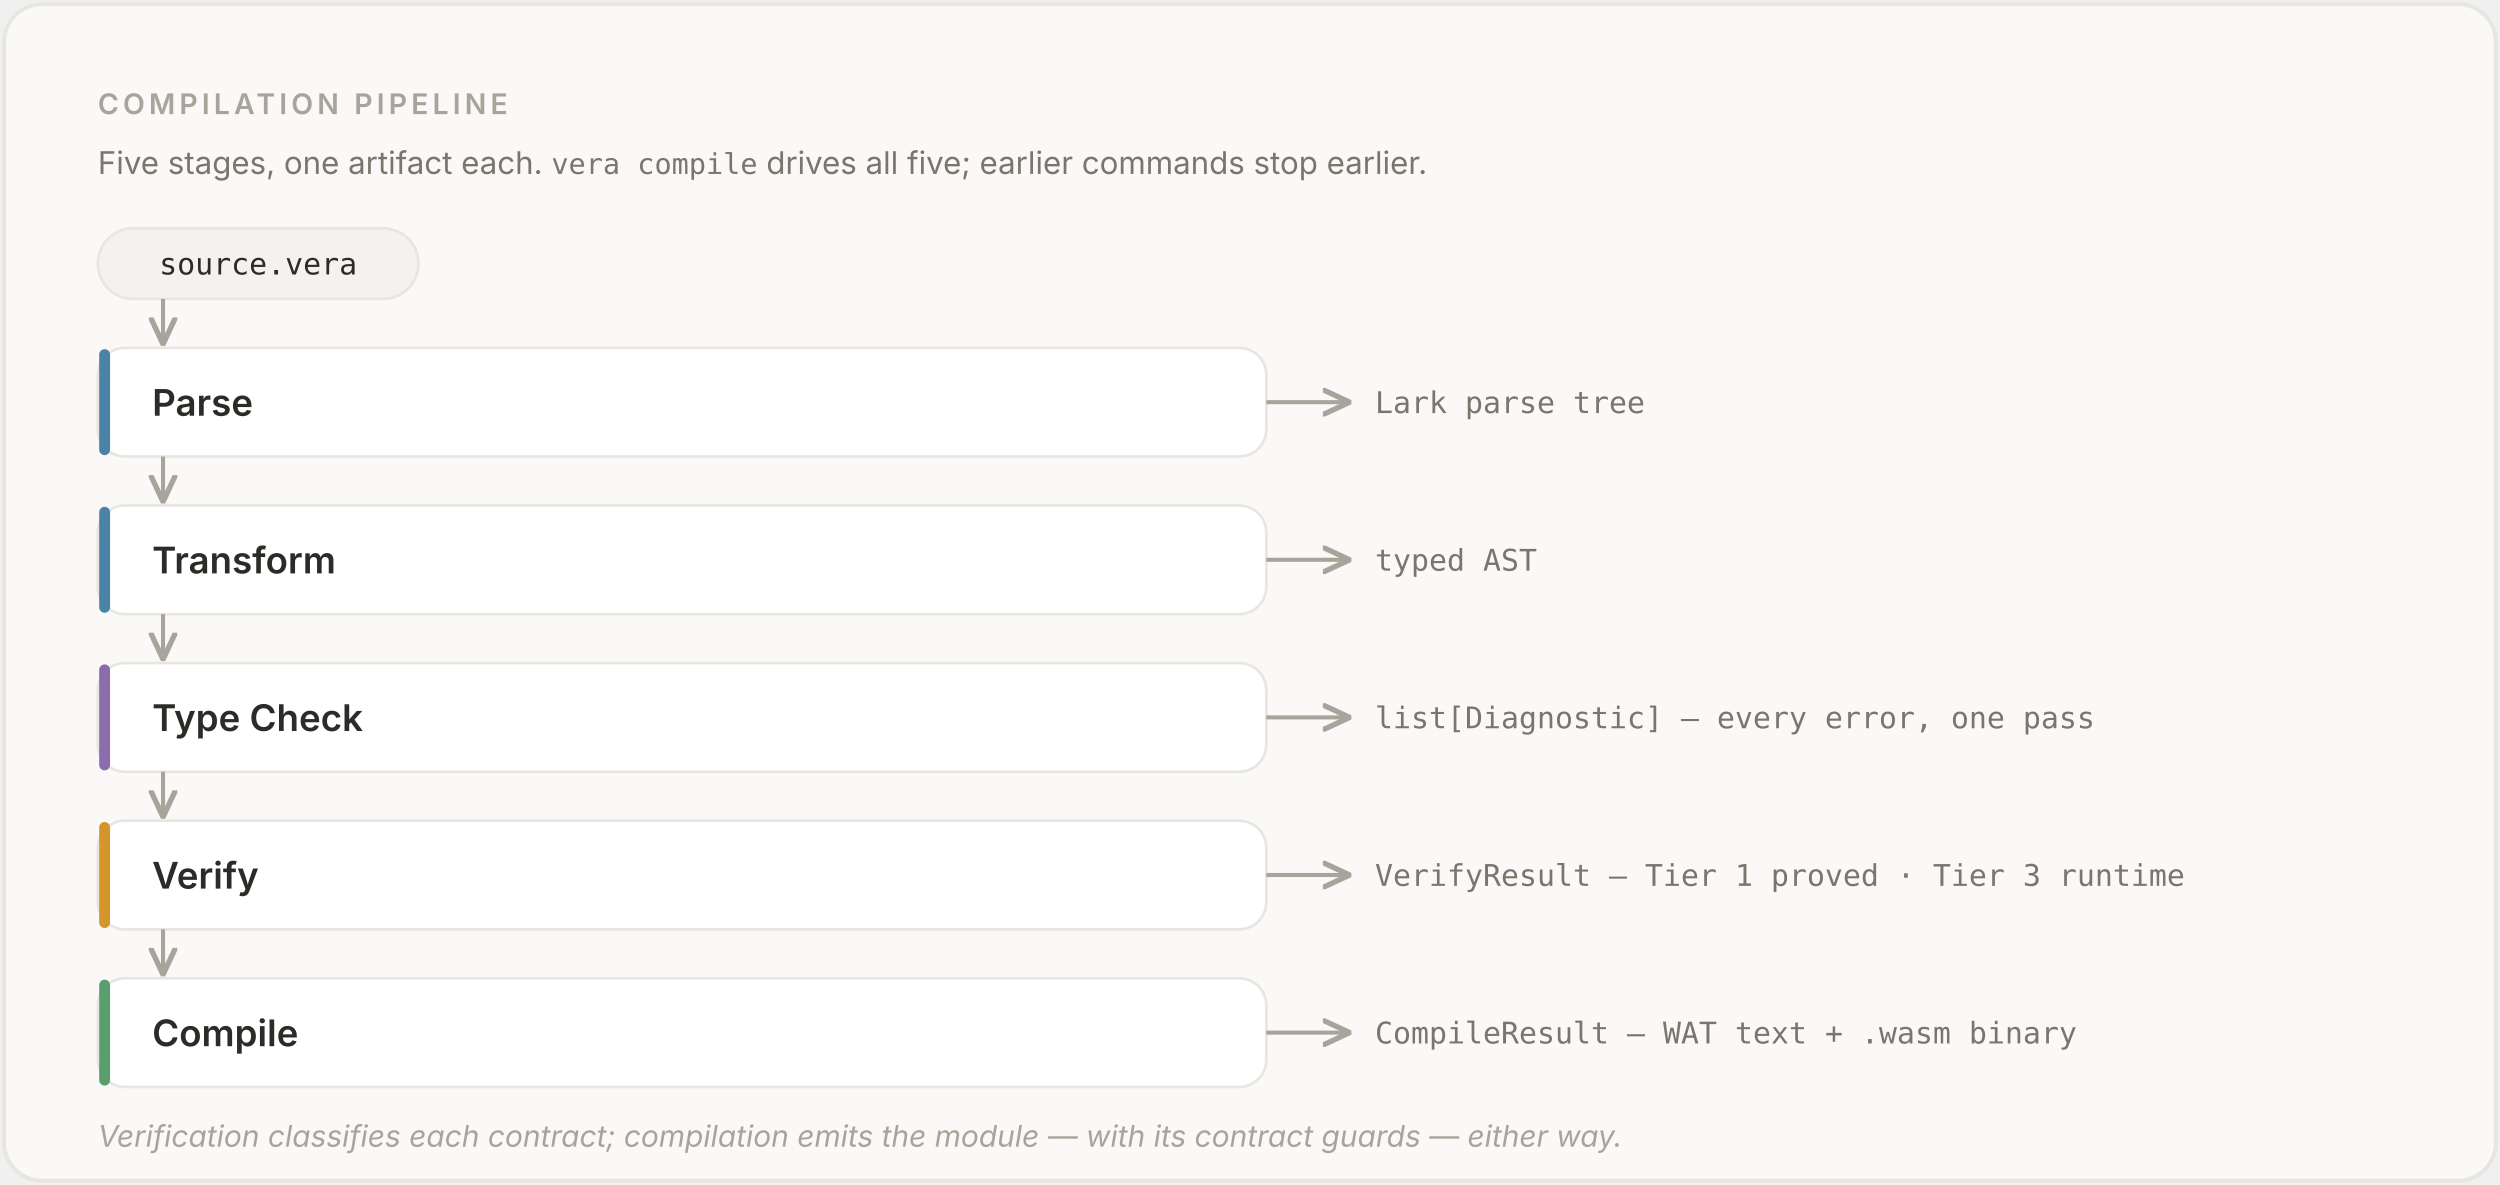
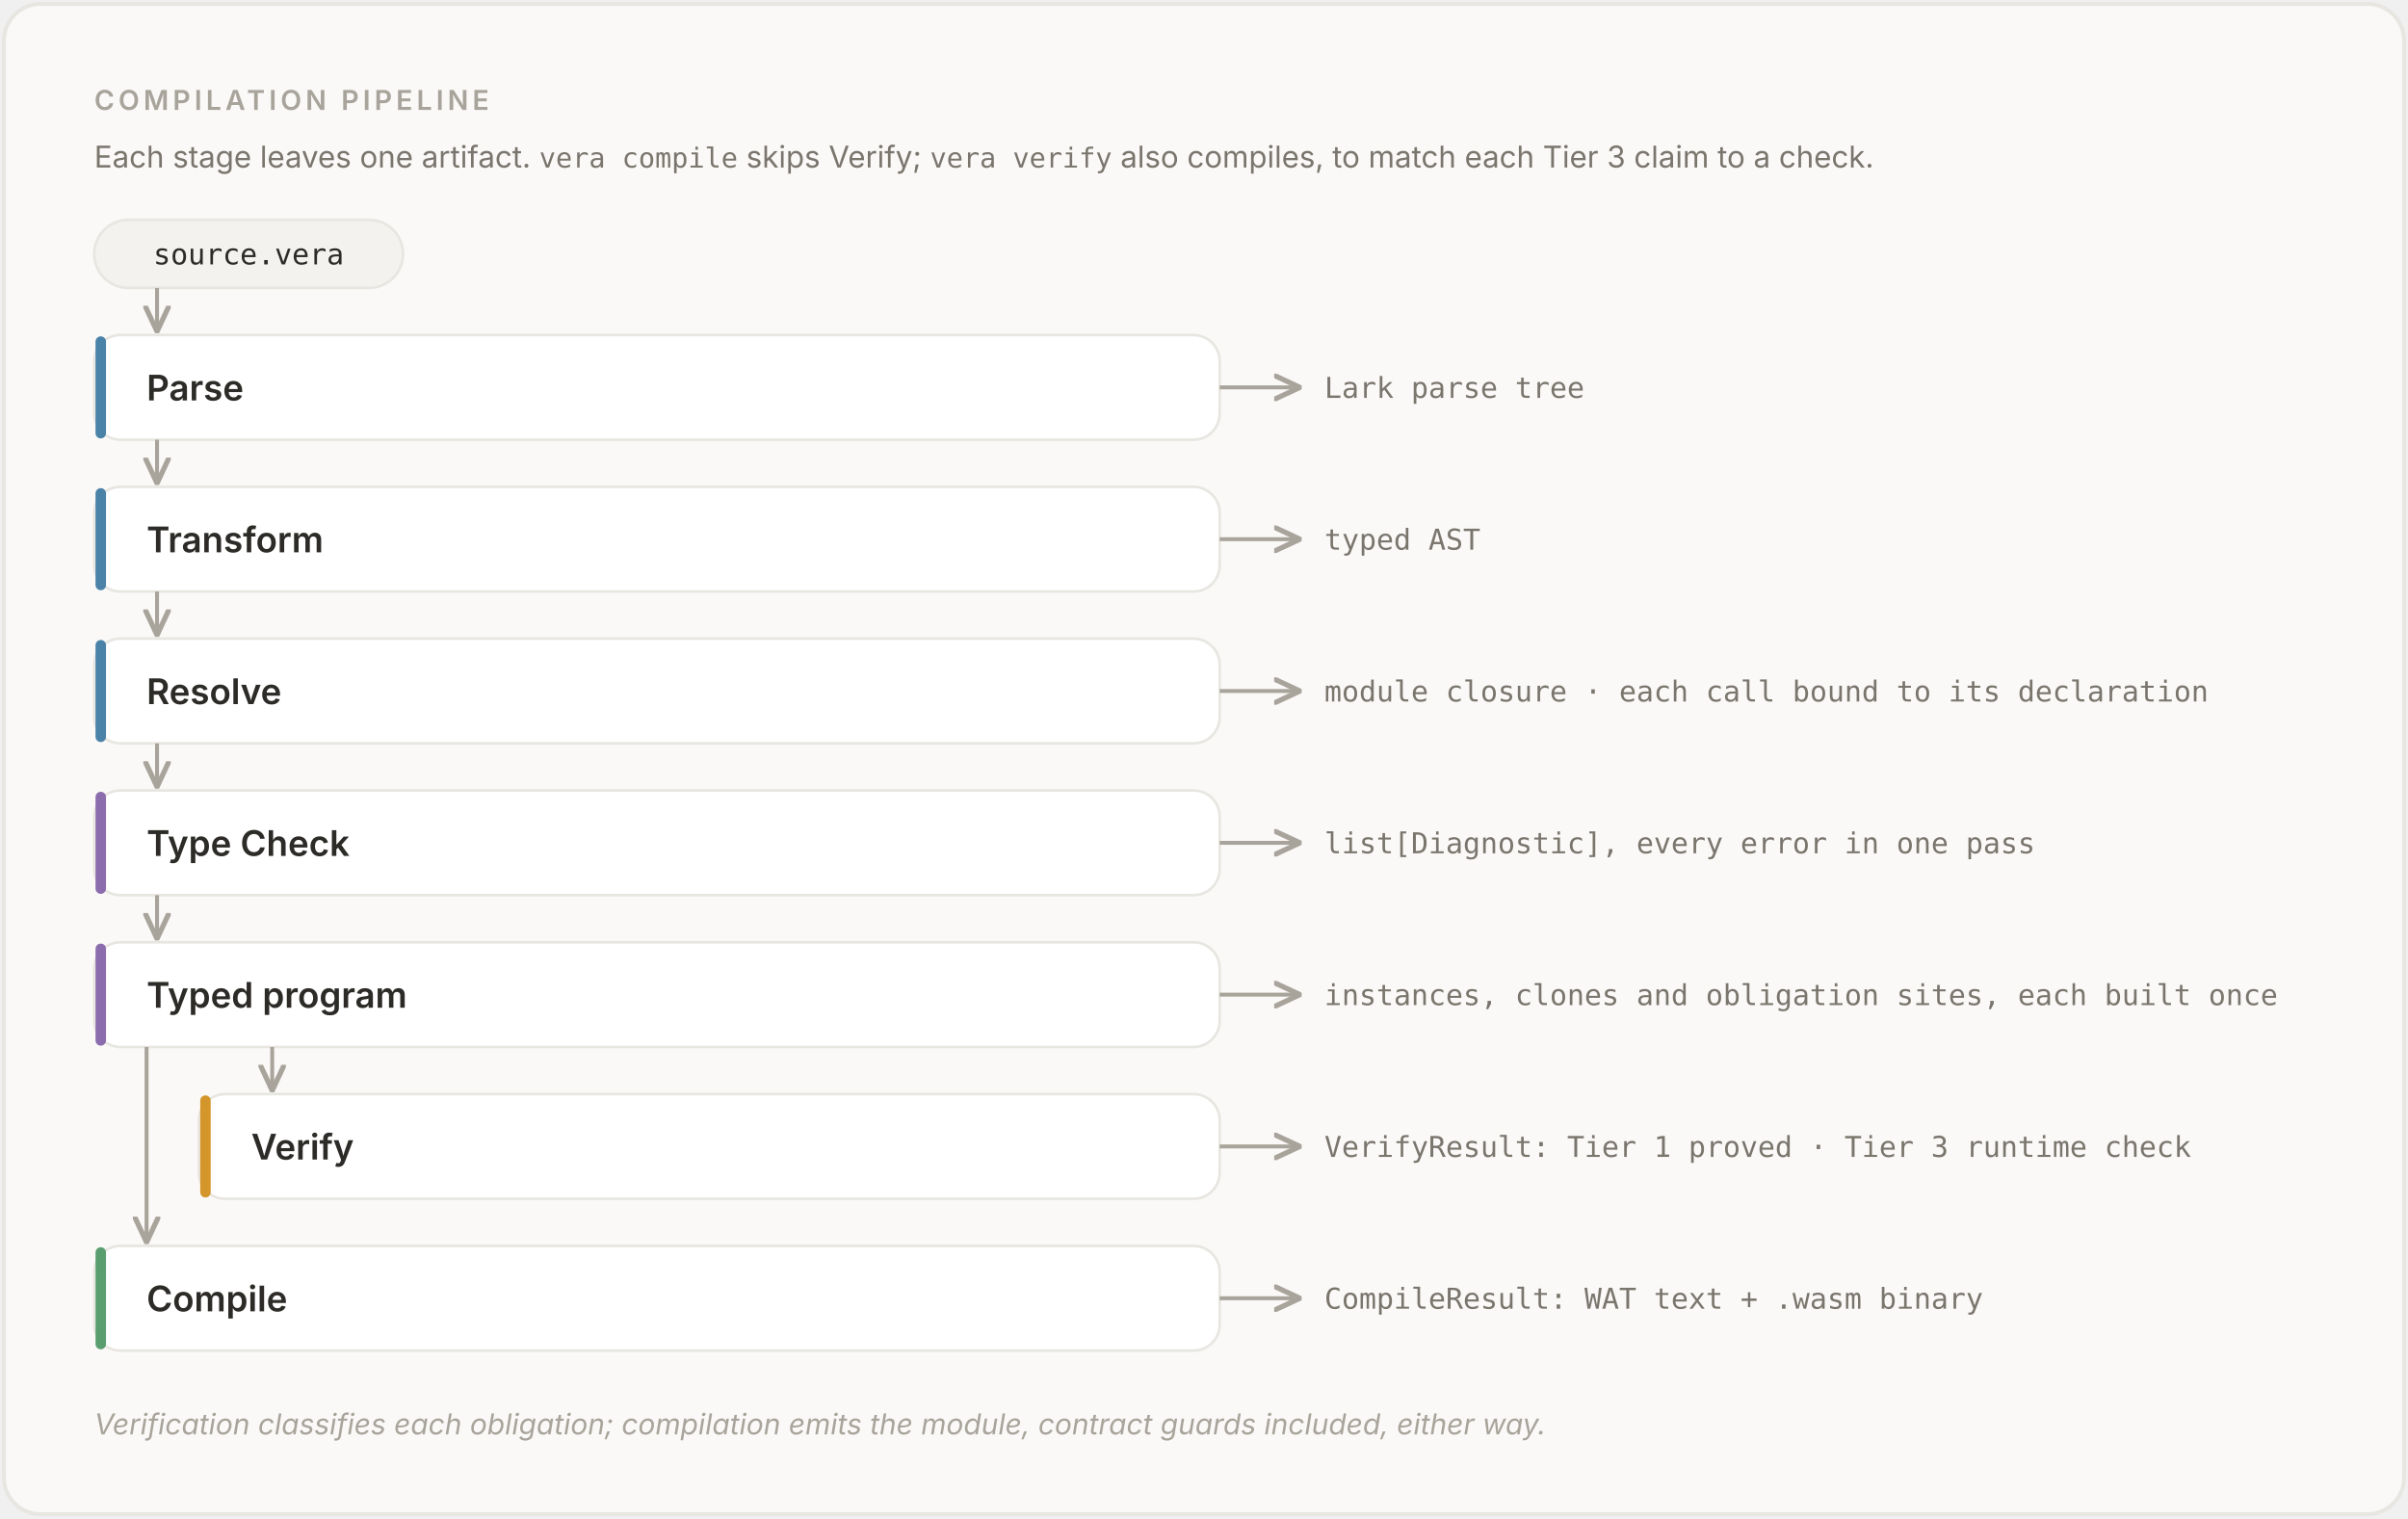
- <svg xmlns="http://www.w3.org/2000/svg" width="920" height="436" viewBox="0 0 920 436" role="img" aria-labelledby="title">
+ <svg xmlns="http://www.w3.org/2000/svg" width="920" height="580" viewBox="0 0 920 580" role="img" aria-labelledby="title">
  <defs>
    <marker id="arr" viewBox="0 0 8 8" refX="7" refY="4" markerWidth="7" markerHeight="7" orient="auto-start-reverse">
      <path d="M0,0.5 L7.5,4 L0,7.5" fill="none" stroke="#a9a49b" stroke-width="1.5" stroke-linecap="round" stroke-linejoin="round" />
    </marker>
    <style>
      .f  { font-family: -apple-system, BlinkMacSystemFont, 'Segoe UI', system-ui, sans-serif; }
      .m  { font-family: 'SF Mono', Menlo, Monaco, Consolas, monospace; }
      .micro { font-size: 10.5px; font-weight: 600; letter-spacing: 1.5px; fill: #a9a49b; }
      .sub { font-size: 11.5px; fill: #7a756d; }
      .card { fill: #ffffff; stroke: #e8e6e1; stroke-width: 1; }
      .title { font-size: 13.5px; font-weight: 600; fill: #2d2b28; }
      .edge { fill: none; stroke: #a9a49b; stroke-width: 1.5; }
      .art { font-size: 11px; fill: #7a756d; }
      .footi { font-size: 11px; font-style: italic; fill: #a9a49b; }
    </style>
  </defs>
-   <rect x="1.5" y="1.5" width="917" height="433" rx="14" fill="#faf9f7" stroke="#e8e6e1" stroke-width="1.5" />
+   <rect x="1.5" y="1.5" width="917" height="577" rx="14" fill="#faf9f7" stroke="#e8e6e1" stroke-width="1.5" />
  <text class="f micro" x="36" y="42">COMPILATION PIPELINE</text>
-   <text class="f sub" x="36" y="64">Five stages, one artifact each. <tspan class="m" font-size="10.5px">vera compile</tspan> drives all five; earlier commands stop earlier.</text>
+   <text class="f sub" x="36" y="64">Each stage leaves one artifact. <tspan class="m" font-size="10.5px">vera compile</tspan> skips Verify; <tspan class="m" font-size="10.5px">vera verify</tspan> also compiles, to match each Tier 3 claim to a check.</text>
  <rect x="36" y="84" width="118" height="26" rx="13" fill="#f3f2ef" stroke="#e8e6e1" />
  <text class="m" x="95" y="101" text-anchor="middle" font-size="11px" fill="#2d2b28">source.vera</text>
  <line class="edge" x1="60" y1="110" x2="60" y2="126" marker-end="url(#arr)" />
  <g>
    <rect class="card" x="36" y="128" width="430" height="40" rx="10" />
    <rect x="36.5" y="128.5" width="4" height="39" rx="2" fill="#4a82a8" />
    <text class="f title" x="56" y="153">Parse</text>
  </g>
  <line class="edge" x1="466" y1="148" x2="496" y2="148" marker-end="url(#arr)" />
  <text class="m art" x="506" y="152">Lark parse tree</text>
  <line class="edge" x1="60" y1="168" x2="60" y2="184" marker-end="url(#arr)" />
  <g>
    <rect class="card" x="36" y="186" width="430" height="40" rx="10" />
    <rect x="36.5" y="186.5" width="4" height="39" rx="2" fill="#4a82a8" />
    <text class="f title" x="56" y="211">Transform</text>
  </g>
  <line class="edge" x1="466" y1="206" x2="496" y2="206" marker-end="url(#arr)" />
  <text class="m art" x="506" y="210">typed AST</text>
  <line class="edge" x1="60" y1="226" x2="60" y2="242" marker-end="url(#arr)" />
  <g>
    <rect class="card" x="36" y="244" width="430" height="40" rx="10" />
-     <rect x="36.5" y="244.5" width="4" height="39" rx="2" fill="#8b6cad" />
-     <text class="f title" x="56" y="269">Type Check</text>
+     <rect x="36.5" y="244.5" width="4" height="39" rx="2" fill="#4a82a8" />
+     <text class="f title" x="56" y="269">Resolve</text>
  </g>
  <line class="edge" x1="466" y1="264" x2="496" y2="264" marker-end="url(#arr)" />
-   <text class="m art" x="506" y="268">list[Diagnostic] — every error, one pass</text>
+   <text class="m art" x="506" y="268">module closure · each call bound to its declaration</text>
  <line class="edge" x1="60" y1="284" x2="60" y2="300" marker-end="url(#arr)" />
  <g>
    <rect class="card" x="36" y="302" width="430" height="40" rx="10" />
-     <rect x="36.5" y="302.5" width="4" height="39" rx="2" fill="#d4952a" />
-     <text class="f title" x="56" y="327">Verify</text>
+     <rect x="36.5" y="302.5" width="4" height="39" rx="2" fill="#8b6cad" />
+     <text class="f title" x="56" y="327">Type Check</text>
  </g>
  <line class="edge" x1="466" y1="322" x2="496" y2="322" marker-end="url(#arr)" />
-   <text class="m art" x="506" y="326">VerifyResult — Tier 1 proved · Tier 3 runtime</text>
+   <text class="m art" x="506" y="326">list[Diagnostic], every error in one pass</text>
  <line class="edge" x1="60" y1="342" x2="60" y2="358" marker-end="url(#arr)" />
  <g>
    <rect class="card" x="36" y="360" width="430" height="40" rx="10" />
-     <rect x="36.5" y="360.5" width="4" height="39" rx="2" fill="#5a9e6f" />
-     <text class="f title" x="56" y="385">Compile</text>
+     <rect x="36.5" y="360.5" width="4" height="39" rx="2" fill="#8b6cad" />
+     <text class="f title" x="56" y="385">Typed program</text>
  </g>
  <line class="edge" x1="466" y1="380" x2="496" y2="380" marker-end="url(#arr)" />
-   <text class="m art" x="506" y="384">CompileResult — WAT text + .wasm binary</text>
-   <text class="f footi" x="36" y="422">Verification classifies each contract; compilation emits the module — with its contract guards — either way.</text>
+   <text class="m art" x="506" y="384">instances, clones and obligation sites, each built once</text>
+   <line class="edge" x1="104" y1="400" x2="104" y2="416" marker-end="url(#arr)" />
+   <line class="edge" x1="56" y1="400" x2="56" y2="474" marker-end="url(#arr)" />
+   <g>
+     <rect class="card" x="76" y="418" width="390" height="40" rx="10" />
+     <rect x="76.5" y="418.5" width="4" height="39" rx="2" fill="#d4952a" />
+     <text class="f title" x="96" y="443">Verify</text>
+   </g>
+   <line class="edge" x1="466" y1="438" x2="496" y2="438" marker-end="url(#arr)" />
+   <text class="m art" x="506" y="442">VerifyResult: Tier 1 proved · Tier 3 runtime check</text>
+   <g>
+     <rect class="card" x="36" y="476" width="430" height="40" rx="10" />
+     <rect x="36.5" y="476.5" width="4" height="39" rx="2" fill="#5a9e6f" />
+     <text class="f title" x="56" y="501">Compile</text>
+   </g>
+   <line class="edge" x1="466" y1="496" x2="496" y2="496" marker-end="url(#arr)" />
+   <text class="m art" x="506" y="500">CompileResult: WAT text + .wasm binary</text>
+   <text class="f footi" x="36" y="548">Verification classifies each obligation; compilation emits the module, contract guards included, either way.</text>
</svg>
